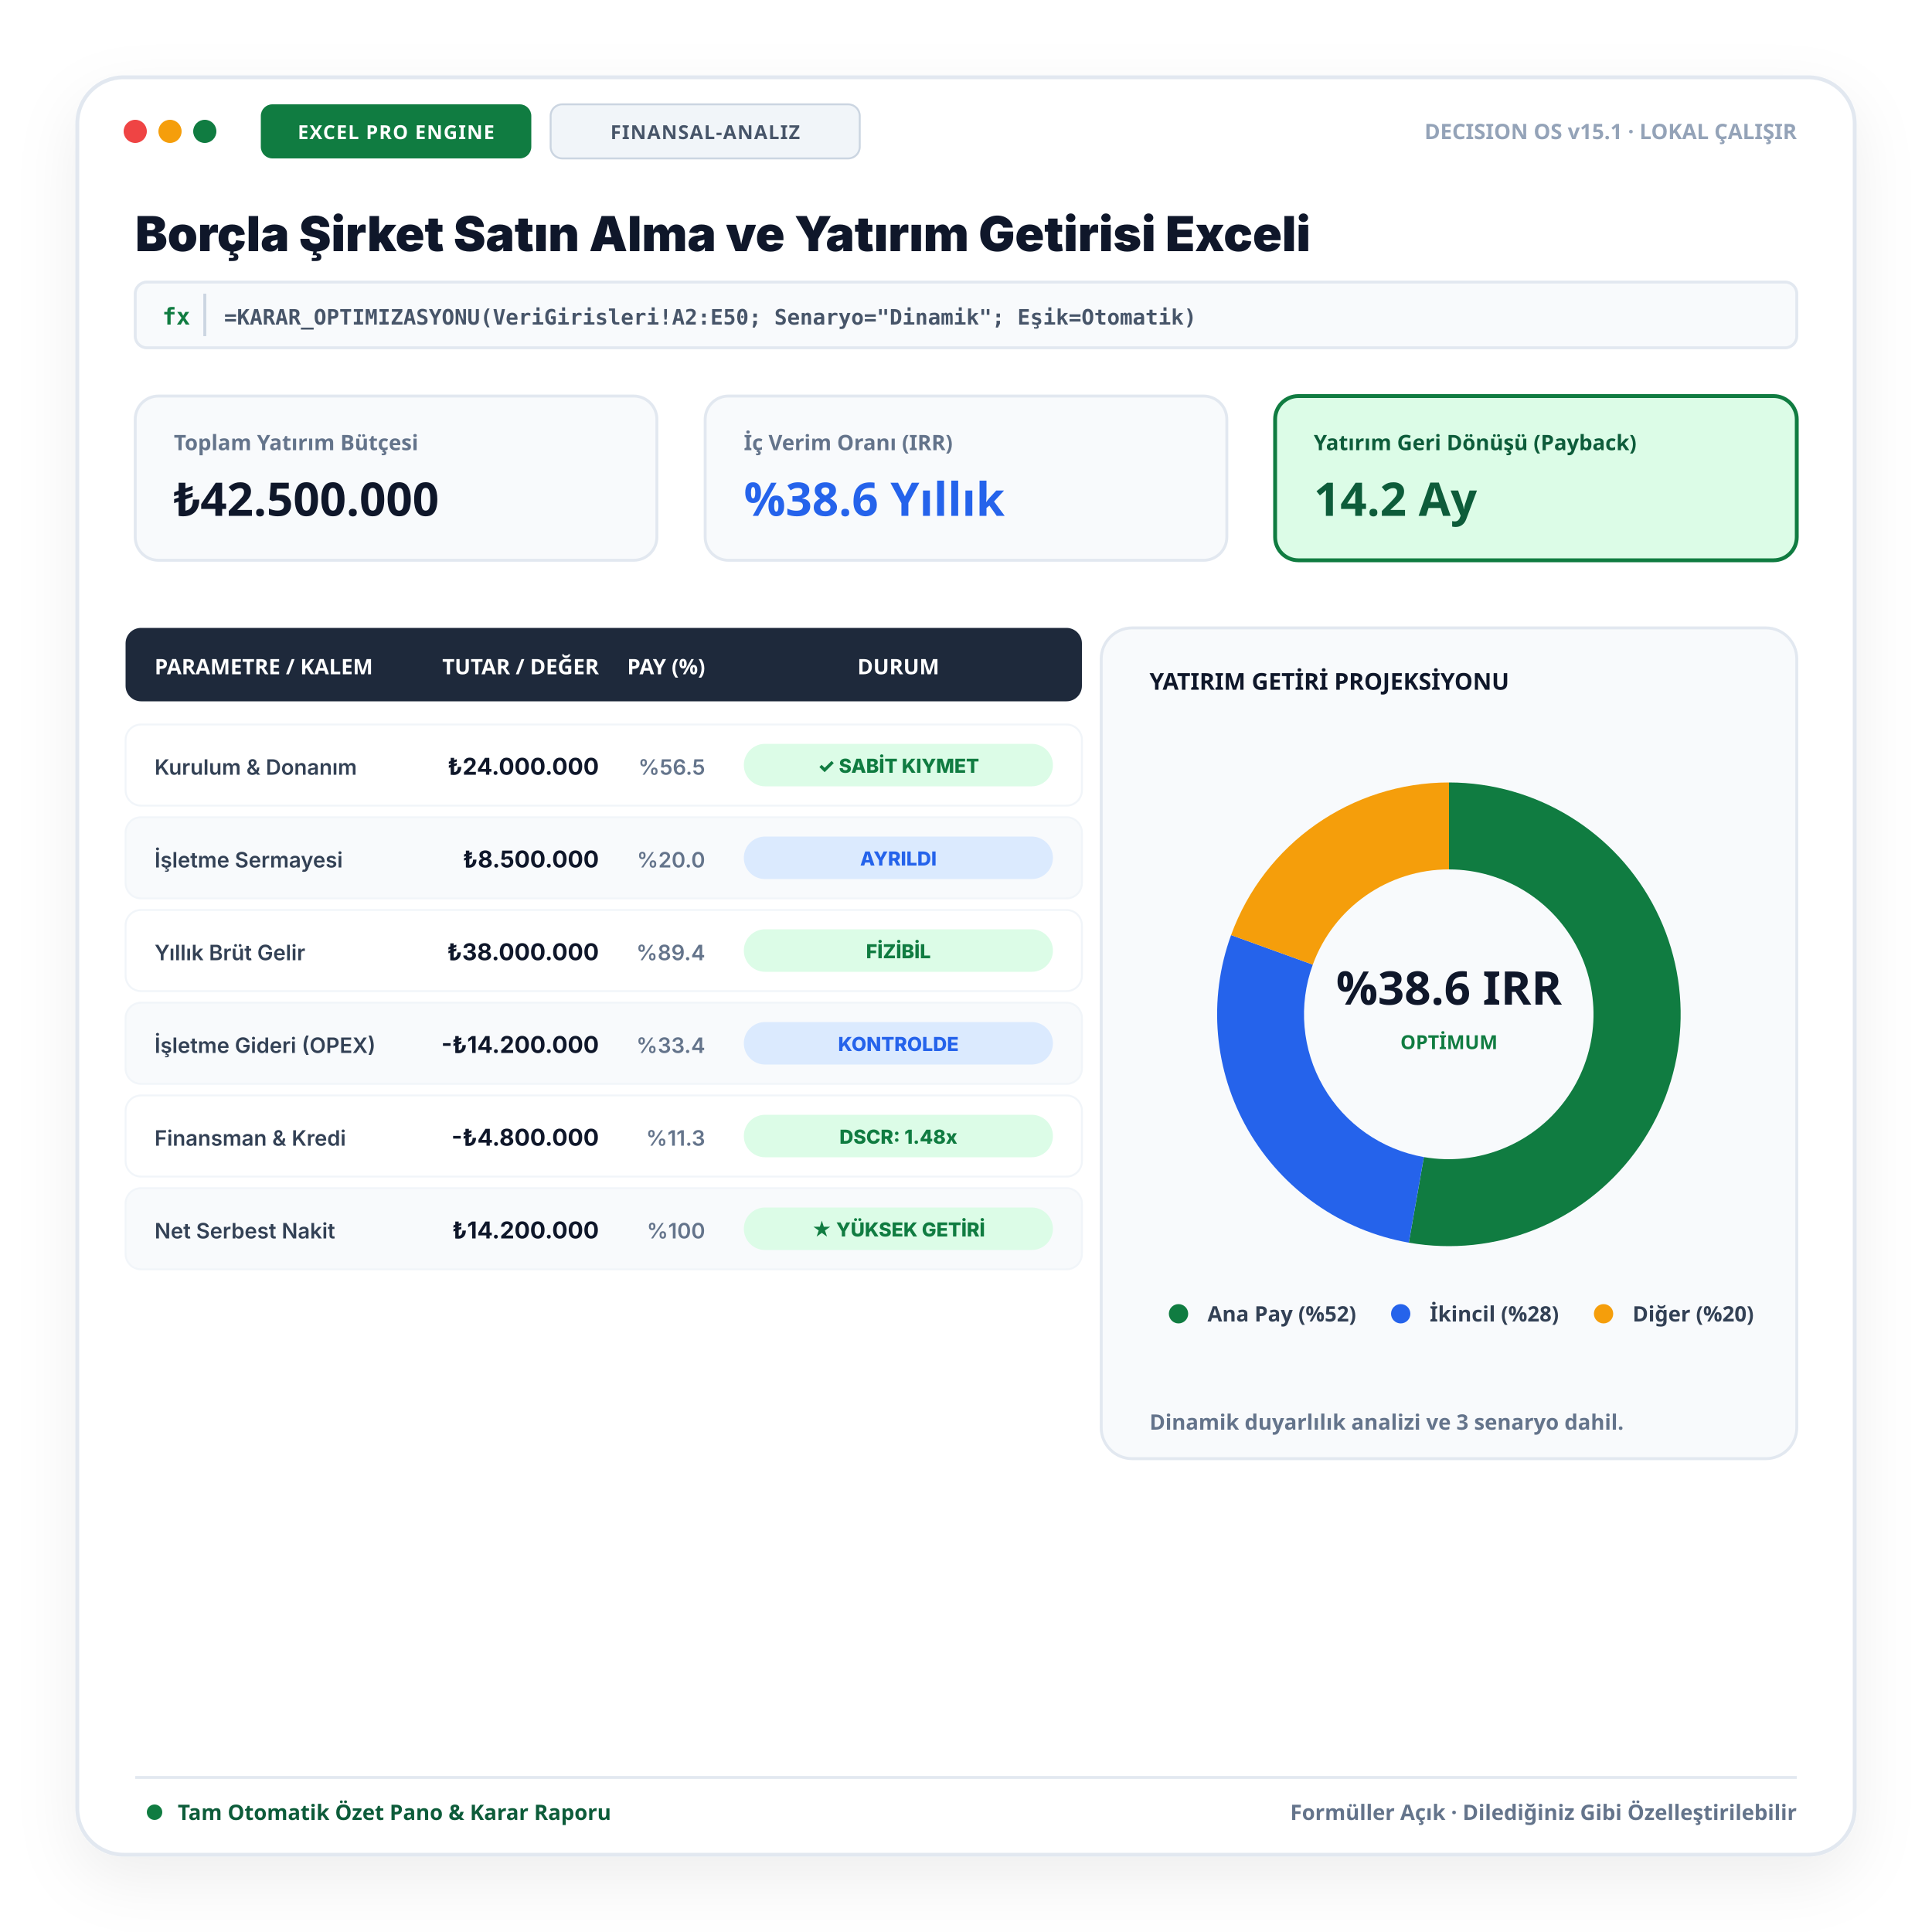
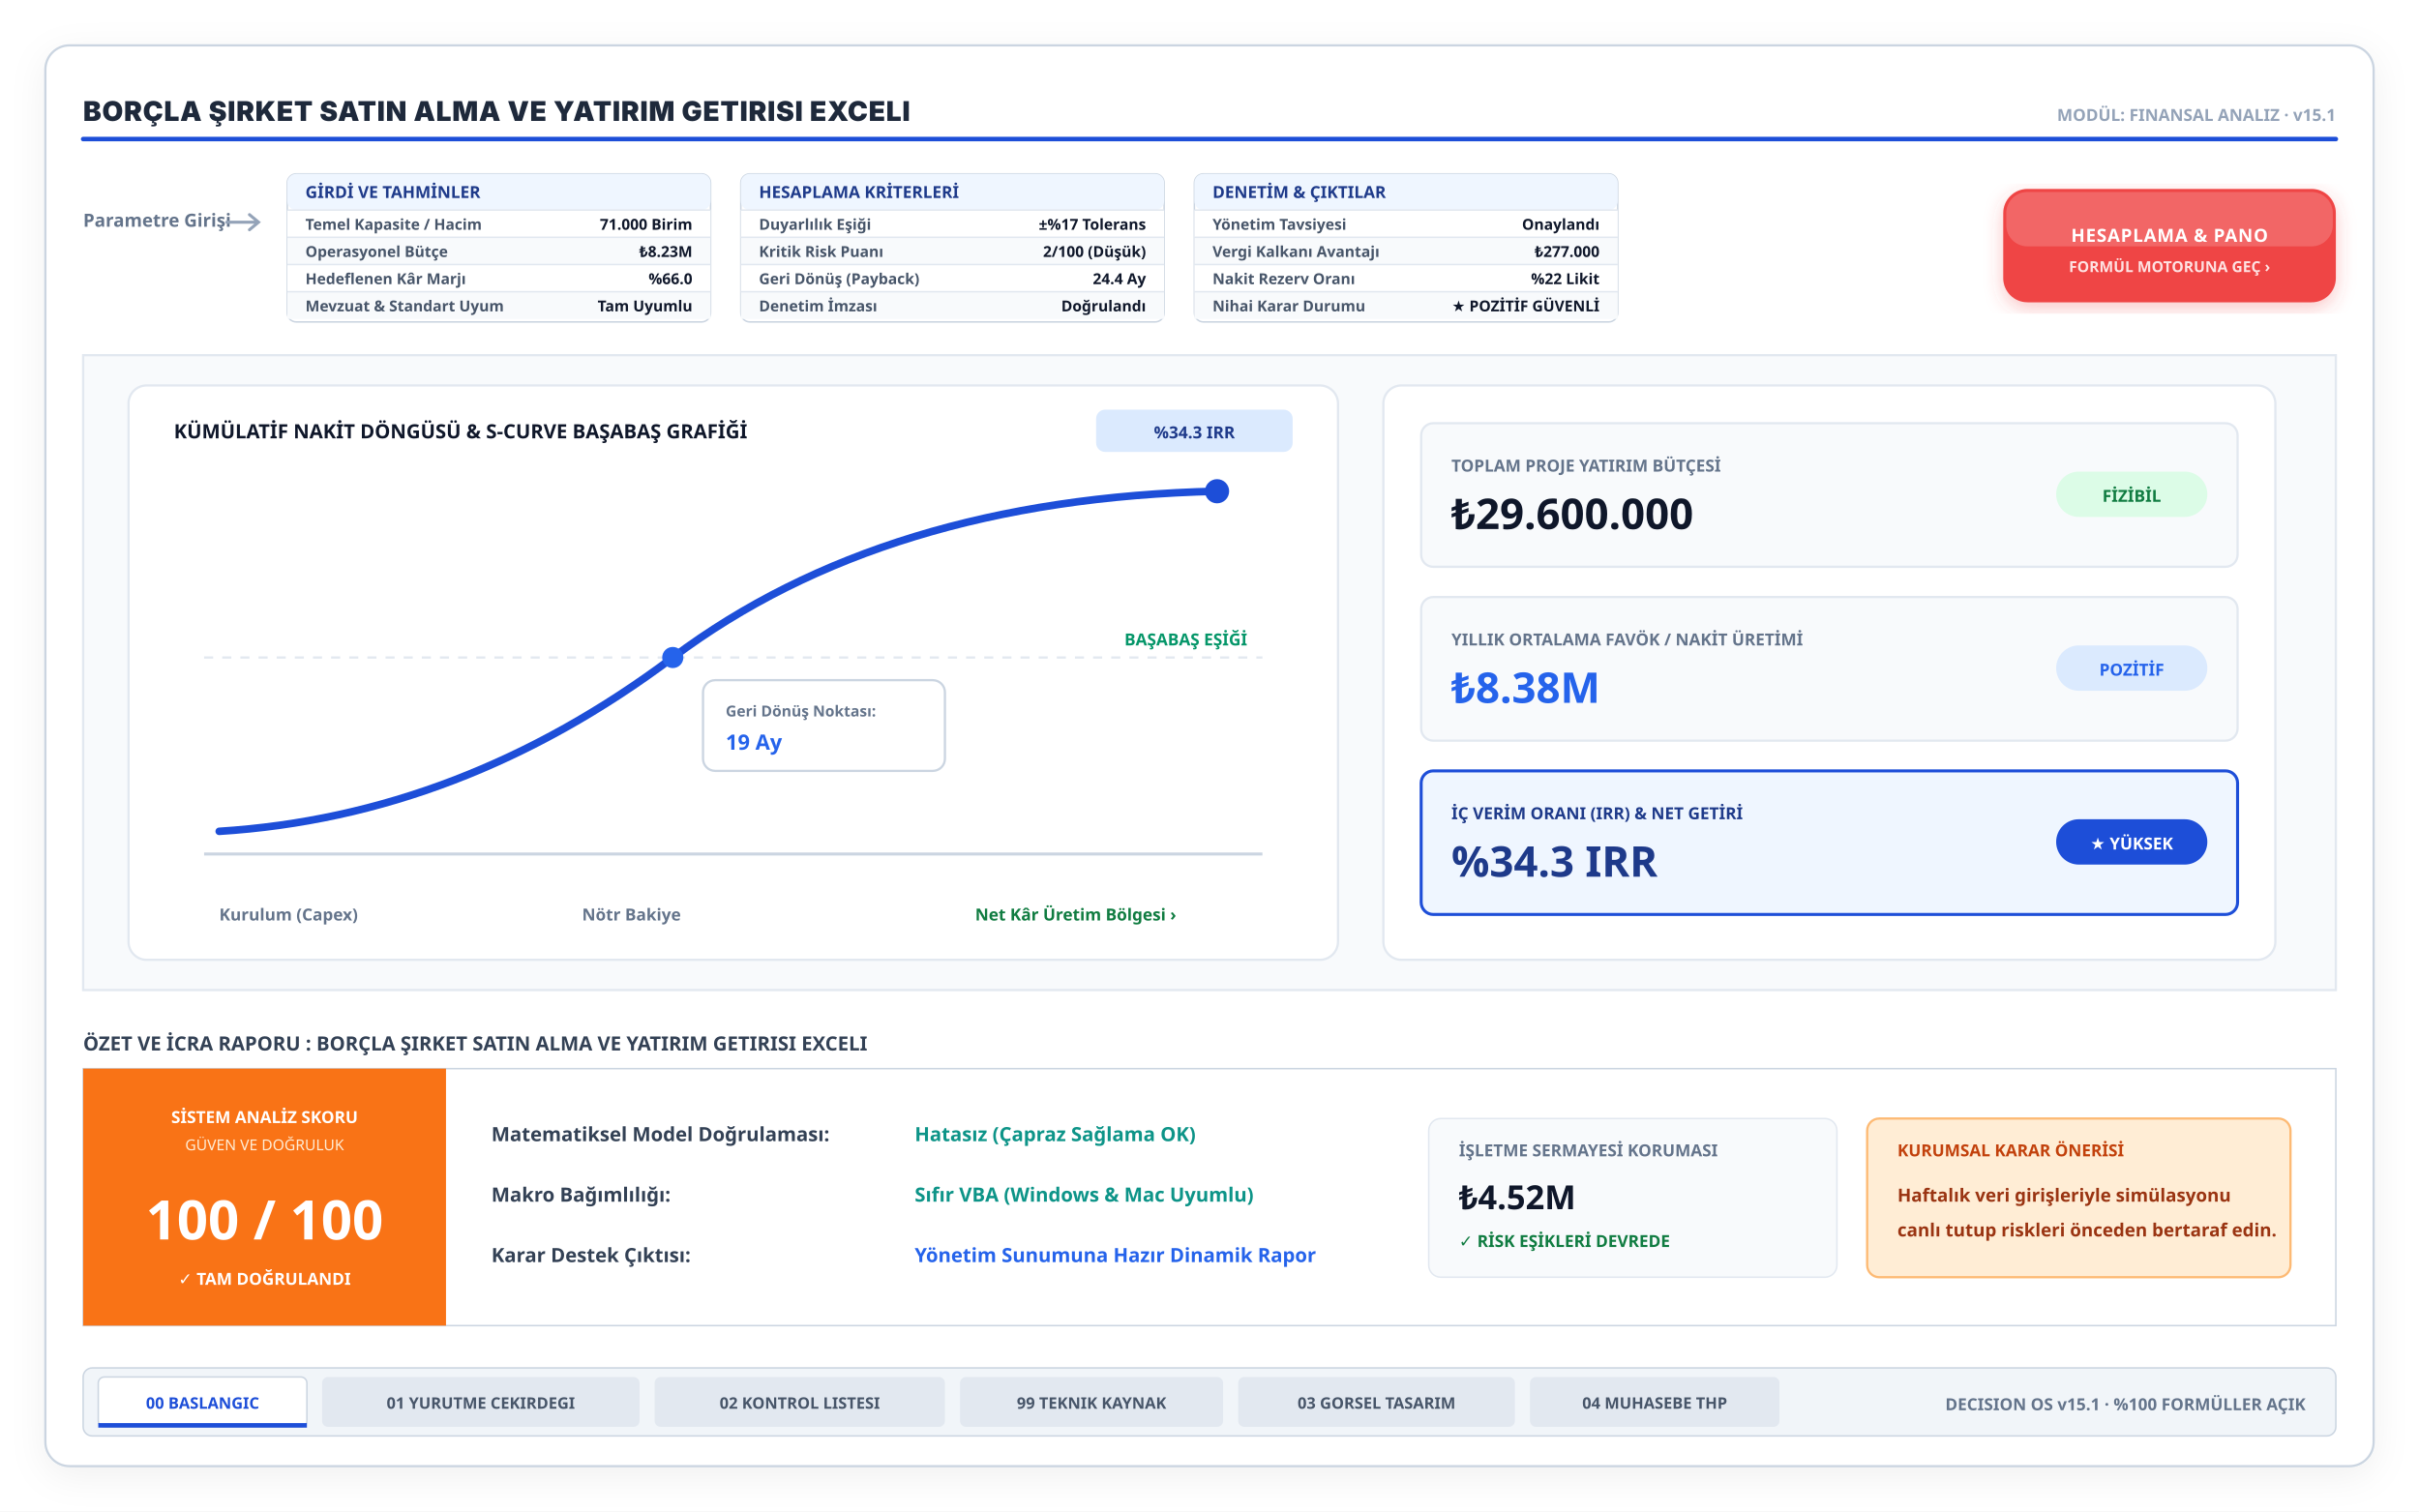
- <svg xmlns="http://www.w3.org/2000/svg" viewBox="0 0 1000 1000" width="100%" height="100%">
+ <svg xmlns="http://www.w3.org/2000/svg" viewBox="0 0 1600 1000" width="100%" height="100%">
  <defs>
-     <filter id="softCard" x="-10%" y="-10%" width="120%" height="120%">
-       <feDropShadow dx="0" dy="12" stdDeviation="16" flood-color="#0f172a" flood-opacity="0.07" />
+     <filter id="cardShadow" x="-5%" y="-5%" width="110%" height="110%">
+       <feDropShadow dx="0" dy="6" stdDeviation="12" flood-color="#0f172a" flood-opacity="0.06" />
+     </filter>
+     <filter id="btnShadow" x="-10%" y="-10%" width="120%" height="120%">
+       <feDropShadow dx="0" dy="4" stdDeviation="6" flood-color="#ef4444" flood-opacity="0.3" />
    </filter>
  </defs>
-   <rect width="1000" height="1000" fill="#ffffff" />
-   <rect x="40" y="40" width="920" height="920" rx="24" fill="#ffffff" stroke="#e2e8f0" stroke-width="2" filter="url(#softCard)" />
-   <g transform="translate(70, 68)">
-     <circle cx="0" cy="0" r="6" fill="#ef4444" />
-     <circle cx="18" cy="0" r="6" fill="#f59e0b" />
-     <circle cx="36" cy="0" r="6" fill="#107c41" />
-     <rect x="65" y="-14" width="140" height="28" rx="6" fill="#107c41" />
-     <text x="135" y="4" font-family="system-ui" font-size="10" font-weight="800" fill="#ffffff" text-anchor="middle" letter-spacing="0.5">EXCEL PRO ENGINE</text>
-     <rect x="215" y="-14" width="160" height="28" rx="6" fill="#f1f5f9" stroke="#cbd5e1" stroke-width="1" />
-     <text x="295" y="4" font-family="system-ui" font-size="10" font-weight="700" fill="#475569" text-anchor="middle" letter-spacing="0.5">FINANSAL-ANALIZ</text>
-     <text x="860" y="4" font-family="system-ui" font-size="11" font-weight="700" fill="#94a3b8" text-anchor="end">DECISION OS v15.1 · LOKAL ÇALIŞIR</text>
+   <rect width="1600" height="1000" fill="#ffffff" />
+   <rect x="30" y="30" width="1540" height="940" rx="16" fill="#ffffff" stroke="#cbd5e1" stroke-width="1.5" filter="url(#cardShadow)" />
+   <g transform="translate(55, 60)">
+     <text x="0" y="20" font-family="system-ui, -apple-system, sans-serif" font-size="18" font-weight="900" fill="#1e293b" letter-spacing="0.5">BORÇLA ŞIRKET SATIN ALMA VE YATIRIM GETIRISI EXCELI</text>
+     <text x="1490" y="20" font-family="system-ui" font-size="11" font-weight="700" fill="#94a3b8" text-anchor="end">MODÜL: FINANSAL ANALIZ · v15.1</text>
+     <line x1="0" y1="32" x2="1490" y2="32" stroke="#1d4ed8" stroke-width="3" stroke-linecap="round" />
  </g>
-   <g transform="translate(70, 130)">
-     <text x="0" y="0" font-family="system-ui, -apple-system, sans-serif" font-size="25" font-weight="900" fill="#0f172a">Borçla Şirket Satın Alma ve Yatırım Getirisi Exceli</text>
-     <rect x="0" y="16" width="860" height="34" rx="6" fill="#f8fafc" stroke="#e2e8f0" stroke-width="1.5" />
-     <text x="14" y="38" font-family="system-ui, monospace" font-size="12" font-weight="800" fill="#107c41">fx</text>
-     <line x1="36" y1="22" x2="36" y2="44" stroke="#cbd5e1" stroke-width="1.5" />
-     <text x="46" y="38" font-family="system-ui, monospace" font-size="11" font-weight="600" fill="#475569">=KARAR_OPTIMIZASYONU(VeriGirisleri!A2:E50; Senaryo="Dinamik"; Eşik=Otomatik)</text>
+   <g transform="translate(55, 115)">
+     <text x="0" y="35" font-family="system-ui, sans-serif" font-size="12" font-weight="700" fill="#64748b">Parametre Girişi</text>
+     <path d="M 95 32 L 115 32 M 110 27 L 116 32 L 110 37" stroke="#94a3b8" stroke-width="2" fill="none" stroke-linecap="round" />
+     <g transform="translate(135, 0)">
+       <rect width="280" height="98" rx="6" fill="#ffffff" stroke="#cbd5e1" stroke-width="1" />
+       <rect width="280" height="24" rx="6" fill="#eff6ff" />
+       <text x="12" y="16" font-family="system-ui" font-size="11" font-weight="800" fill="#1e3a8a">GİRDİ VE TAHMİNLER</text>
+       <rect x="0" y="24" width="280" height="18" fill="#ffffff" />
+       <line x1="0" y1="24" x2="280" y2="24" stroke="#e2e8f0" stroke-width="1" />
+       <text x="12" y="37" font-family="system-ui" font-size="10" font-weight="600" fill="#475569">Temel Kapasite / Hacim</text>
+       <text x="268" y="37" font-family="system-ui" font-size="10" font-weight="700" fill="#0f172a" text-anchor="end">71.000 Birim</text>
+       <rect x="0" y="42" width="280" height="18" fill="#f8fafc" />
+       <line x1="0" y1="42" x2="280" y2="42" stroke="#e2e8f0" stroke-width="1" />
+       <text x="12" y="55" font-family="system-ui" font-size="10" font-weight="600" fill="#475569">Operasyonel Bütçe</text>
+       <text x="268" y="55" font-family="system-ui" font-size="10" font-weight="700" fill="#0f172a" text-anchor="end">₺8.23M</text>
+       <rect x="0" y="60" width="280" height="18" fill="#ffffff" />
+       <line x1="0" y1="60" x2="280" y2="60" stroke="#e2e8f0" stroke-width="1" />
+       <text x="12" y="73" font-family="system-ui" font-size="10" font-weight="600" fill="#475569">Hedeflenen Kâr Marjı</text>
+       <text x="268" y="73" font-family="system-ui" font-size="10" font-weight="700" fill="#0f172a" text-anchor="end">%66.0</text>
+       <rect x="0" y="78" width="280" height="18" fill="#f8fafc" />
+       <line x1="0" y1="78" x2="280" y2="78" stroke="#e2e8f0" stroke-width="1" />
+       <text x="12" y="91" font-family="system-ui" font-size="10" font-weight="600" fill="#475569">Mevzuat &amp; Standart Uyum</text>
+       <text x="268" y="91" font-family="system-ui" font-size="10" font-weight="700" fill="#0f172a" text-anchor="end">Tam Uyumlu</text>
+     </g>
+     <g transform="translate(435, 0)">
+       <rect width="280" height="98" rx="6" fill="#ffffff" stroke="#cbd5e1" stroke-width="1" />
+       <rect width="280" height="24" rx="6" fill="#eff6ff" />
+       <text x="12" y="16" font-family="system-ui" font-size="11" font-weight="800" fill="#1e3a8a">HESAPLAMA KRİTERLERİ</text>
+       <rect x="0" y="24" width="280" height="18" fill="#ffffff" />
+       <line x1="0" y1="24" x2="280" y2="24" stroke="#e2e8f0" stroke-width="1" />
+       <text x="12" y="37" font-family="system-ui" font-size="10" font-weight="600" fill="#475569">Duyarlılık Eşiği</text>
+       <text x="268" y="37" font-family="system-ui" font-size="10" font-weight="700" fill="#0f172a" text-anchor="end">±%17 Tolerans</text>
+       <rect x="0" y="42" width="280" height="18" fill="#f8fafc" />
+       <line x1="0" y1="42" x2="280" y2="42" stroke="#e2e8f0" stroke-width="1" />
+       <text x="12" y="55" font-family="system-ui" font-size="10" font-weight="600" fill="#475569">Kritik Risk Puanı</text>
+       <text x="268" y="55" font-family="system-ui" font-size="10" font-weight="700" fill="#0f172a" text-anchor="end">2/100 (Düşük)</text>
+       <rect x="0" y="60" width="280" height="18" fill="#ffffff" />
+       <line x1="0" y1="60" x2="280" y2="60" stroke="#e2e8f0" stroke-width="1" />
+       <text x="12" y="73" font-family="system-ui" font-size="10" font-weight="600" fill="#475569">Geri Dönüş (Payback)</text>
+       <text x="268" y="73" font-family="system-ui" font-size="10" font-weight="700" fill="#0f172a" text-anchor="end">24.4 Ay</text>
+       <rect x="0" y="78" width="280" height="18" fill="#f8fafc" />
+       <line x1="0" y1="78" x2="280" y2="78" stroke="#e2e8f0" stroke-width="1" />
+       <text x="12" y="91" font-family="system-ui" font-size="10" font-weight="600" fill="#475569">Denetim İmzası</text>
+       <text x="268" y="91" font-family="system-ui" font-size="10" font-weight="700" fill="#0f172a" text-anchor="end">Doğrulandı</text>
+     </g>
+     <g transform="translate(735, 0)">
+       <rect width="280" height="98" rx="6" fill="#ffffff" stroke="#cbd5e1" stroke-width="1" />
+       <rect width="280" height="24" rx="6" fill="#eff6ff" />
+       <text x="12" y="16" font-family="system-ui" font-size="11" font-weight="800" fill="#1e3a8a">DENETİM &amp; ÇIKTILAR</text>
+       <rect x="0" y="24" width="280" height="18" fill="#ffffff" />
+       <line x1="0" y1="24" x2="280" y2="24" stroke="#e2e8f0" stroke-width="1" />
+       <text x="12" y="37" font-family="system-ui" font-size="10" font-weight="600" fill="#475569">Yönetim Tavsiyesi</text>
+       <text x="268" y="37" font-family="system-ui" font-size="10" font-weight="700" fill="#0f172a" text-anchor="end">Onaylandı</text>
+       <rect x="0" y="42" width="280" height="18" fill="#f8fafc" />
+       <line x1="0" y1="42" x2="280" y2="42" stroke="#e2e8f0" stroke-width="1" />
+       <text x="12" y="55" font-family="system-ui" font-size="10" font-weight="600" fill="#475569">Vergi Kalkanı Avantajı</text>
+       <text x="268" y="55" font-family="system-ui" font-size="10" font-weight="700" fill="#0f172a" text-anchor="end">₺277.000</text>
+       <rect x="0" y="60" width="280" height="18" fill="#ffffff" />
+       <line x1="0" y1="60" x2="280" y2="60" stroke="#e2e8f0" stroke-width="1" />
+       <text x="12" y="73" font-family="system-ui" font-size="10" font-weight="600" fill="#475569">Nakit Rezerv Oranı</text>
+       <text x="268" y="73" font-family="system-ui" font-size="10" font-weight="700" fill="#0f172a" text-anchor="end">%22 Likit</text>
+       <rect x="0" y="78" width="280" height="18" fill="#f8fafc" />
+       <line x1="0" y1="78" x2="280" y2="78" stroke="#e2e8f0" stroke-width="1" />
+       <text x="12" y="91" font-family="system-ui" font-size="10" font-weight="600" fill="#475569">Nihai Karar Durumu</text>
+       <text x="268" y="91" font-family="system-ui" font-size="10" font-weight="700" fill="#0f172a" text-anchor="end">★ POZİTİF GÜVENLİ</text>
+     </g>
+     <g transform="translate(1270, 10)" filter="url(#btnShadow)">
+       <rect width="220" height="75" rx="16" fill="#ef4444" />
+       <rect x="2" y="2" width="216" height="36" rx="14" fill="#ffffff" fill-opacity="0.18" />
+       <text x="110" y="35" font-family="system-ui, sans-serif" font-size="12" font-weight="900" fill="#ffffff" text-anchor="middle" letter-spacing="0.5">HESAPLAMA &amp; PANO</text>
+       <text x="110" y="55" font-family="system-ui, sans-serif" font-size="10" font-weight="700" fill="#fee2e2" text-anchor="middle">FORMÜL MOTORUNA GEÇ ›</text>
+     </g>
  </g>
-   <g transform="translate(70, 205)">
-     <rect x="0" y="0" width="270" height="85" rx="12" fill="#f8fafc" stroke="#e2e8f0" stroke-width="1.5" />
-     <text x="20" y="28" font-family="system-ui" font-size="11" font-weight="700" fill="#64748b">Toplam Yatırım Bütçesi</text>
-     <text x="20" y="62" font-family="system-ui" font-size="24" font-weight="900" fill="#0f172a">₺42.500.000</text>
-     <rect x="295" y="0" width="270" height="85" rx="12" fill="#f8fafc" stroke="#e2e8f0" stroke-width="1.5" />
-     <text x="315" y="28" font-family="system-ui" font-size="11" font-weight="700" fill="#64748b">İç Verim Oranı (IRR)</text>
-     <text x="315" y="62" font-family="system-ui" font-size="24" font-weight="900" fill="#2563eb">%38.6 Yıllık</text>
-     <rect x="590" y="0" width="270" height="85" rx="12" fill="#dcfce7" stroke="#107c41" stroke-width="2" />
-     <text x="610" y="28" font-family="system-ui" font-size="11" font-weight="800" fill="#0d5c3a">Yatırım Geri Dönüşü (Payback)</text>
-     <text x="610" y="62" font-family="system-ui" font-size="24" font-weight="900" fill="#0d5c3a">14.2 Ay</text>
+   <g transform="translate(55, 235)">
+     <rect width="1490" height="420" fill="#f8fafc" stroke="#e2e8f0" stroke-width="1.5" />
+     <g transform="translate(30, 20)">
+       <rect width="800" height="380" rx="12" fill="#ffffff" stroke="#e2e8f0" stroke-width="1.5" />
+       <text x="30" y="35" font-family="system-ui" font-size="13" font-weight="800" fill="#0f172a">KÜMÜLATİF NAKİT DÖNGÜSÜ &amp; S-CURVE BAŞABAŞ GRAFİĞİ</text>
+       <rect x="640" y="16" width="130" height="28" rx="6" fill="#dbeafe" />
+       <text x="705" y="35" font-family="system-ui" font-size="11" font-weight="800" fill="#1e3a8a" text-anchor="middle">%34.3 IRR</text>
+       <line x1="50" y1="310" x2="750" y2="310" stroke="#cbd5e1" stroke-width="2" />
+       <line x1="50" y1="180" x2="750" y2="180" stroke="#e2e8f0" stroke-width="1.5" stroke-dasharray="6 6" />
+       <text x="740" y="172" font-family="system-ui" font-size="11" font-weight="800" fill="#059669" text-anchor="end">BAŞABAŞ EŞİĞİ</text>
+       <path d="M 60 295 Q 220 285 360 180 T 720 70" fill="none" stroke="#1d4ed8" stroke-width="5" stroke-linecap="round" />
+       <circle cx="720" cy="70" r="8" fill="#1d4ed8" />
+       <circle cx="360" cy="180" r="7" fill="#2563eb" />
+       <g transform="translate(380, 195)">
+         <rect width="160" height="60" rx="8" fill="#ffffff" stroke="#cbd5e1" stroke-width="1.5" />
+         <text x="15" y="24" font-family="system-ui" font-size="10" font-weight="700" fill="#64748b">Geri Dönüş Noktası:</text>
+         <text x="15" y="46" font-family="system-ui" font-size="14" font-weight="900" fill="#2563eb">19 Ay</text>
+       </g>
+       <g transform="translate(60, 340)">
+         <text x="0" y="14" font-family="system-ui" font-size="11" font-weight="700" fill="#64748b">Kurulum (Capex)</text>
+         <text x="240" y="14" font-family="system-ui" font-size="11" font-weight="700" fill="#64748b">Nötr Bakiye</text>
+         <text x="500" y="14" font-family="system-ui" font-size="11" font-weight="800" fill="#107c41">Net Kâr Üretim Bölgesi ›</text>
+       </g>
+     </g>
+     <g transform="translate(860, 20)">
+       <rect width="590" height="380" rx="12" fill="#ffffff" stroke="#e2e8f0" stroke-width="1.5" />
+       <g transform="translate(25, 25)">
+         <rect width="540" height="95" rx="8" fill="#f8fafc" stroke="#e2e8f0" stroke-width="1.5" />
+         <text x="20" y="32" font-family="system-ui" font-size="11" font-weight="700" fill="#64748b">TOPLAM PROJE YATIRIM BÜTÇESİ</text>
+         <text x="20" y="70" font-family="system-ui" font-size="28" font-weight="900" fill="#0f172a">₺29.600.000</text>
+         <rect x="420" y="32" width="100" height="30" rx="15" fill="#dcfce7" />
+         <text x="470" y="52" font-family="system-ui" font-size="11" font-weight="800" fill="#107c41" text-anchor="middle">FİZİBİL</text>
+       </g>
+       <g transform="translate(25, 140)">
+         <rect width="540" height="95" rx="8" fill="#f8fafc" stroke="#e2e8f0" stroke-width="1.5" />
+         <text x="20" y="32" font-family="system-ui" font-size="11" font-weight="700" fill="#64748b">YILLIK ORTALAMA FAVÖK / NAKİT ÜRETİMİ</text>
+         <text x="20" y="70" font-family="system-ui" font-size="28" font-weight="900" fill="#2563eb">₺8.38M</text>
+         <rect x="420" y="32" width="100" height="30" rx="15" fill="#dbeafe" />
+         <text x="470" y="52" font-family="system-ui" font-size="11" font-weight="800" fill="#2563eb" text-anchor="middle">POZİTİF</text>
+       </g>
+       <g transform="translate(25, 255)">
+         <rect width="540" height="95" rx="8" fill="#eff6ff" stroke="#1d4ed8" stroke-width="2" />
+         <text x="20" y="32" font-family="system-ui" font-size="11" font-weight="800" fill="#1e3a8a">İÇ VERİM ORANI (IRR) &amp; NET GETİRİ</text>
+         <text x="20" y="70" font-family="system-ui" font-size="28" font-weight="900" fill="#1e3a8a">%34.3 IRR</text>
+         <rect x="420" y="32" width="100" height="30" rx="15" fill="#1d4ed8" />
+         <text x="470" y="52" font-family="system-ui" font-size="11" font-weight="900" fill="#ffffff" text-anchor="middle">★ YÜKSEK</text>
+       </g>
+     </g>
  </g>
-   <rect x="65" y="325" width="495" height="38" rx="8" fill="#1e293b" />
-   <text x="80" y="349" font-family="system-ui" font-size="11" font-weight="800" fill="#ffffff">PARAMETRE / KALEM</text>
-   <text x="310" y="349" font-family="system-ui" font-size="11" font-weight="800" fill="#ffffff" text-anchor="end">TUTAR / DEĞER</text>
-   <text x="365" y="349" font-family="system-ui" font-size="11" font-weight="800" fill="#ffffff" text-anchor="end">PAY (%)</text>
-   <text x="465" y="349" font-family="system-ui" font-size="11" font-weight="800" fill="#ffffff" text-anchor="middle">DURUM</text>
-   <rect x="65" y="375" width="495" height="42" rx="8" fill="#ffffff" stroke="#f1f5f9" stroke-width="1" />
-   <text x="80" y="401" font-family="system-ui, -apple-system, sans-serif" font-size="11" font-weight="600" fill="#334155">Kurulum &amp; Donanım</text>
-   <text x="310" y="401" font-family="system-ui, -apple-system, sans-serif" font-size="12" font-weight="700" fill="#0f172a" text-anchor="end">₺24.000.000</text>
-   <text x="365" y="401" font-family="system-ui, -apple-system, sans-serif" font-size="11" font-weight="600" fill="#64748b" text-anchor="end">%56.5</text>
-   <rect x="385" y="385" width="160" height="22" rx="11" fill="#dcfce7" />
-   <text x="465" y="400" font-family="system-ui, -apple-system, sans-serif" font-size="10" font-weight="800" fill="#107c41" text-anchor="middle">✓ SABİT KIYMET</text>
-   <rect x="65" y="423" width="495" height="42" rx="8" fill="#f8fafc" stroke="#f1f5f9" stroke-width="1" />
-   <text x="80" y="449" font-family="system-ui, -apple-system, sans-serif" font-size="11" font-weight="600" fill="#334155">İşletme Sermayesi</text>
-   <text x="310" y="449" font-family="system-ui, -apple-system, sans-serif" font-size="12" font-weight="700" fill="#0f172a" text-anchor="end">₺8.500.000</text>
-   <text x="365" y="449" font-family="system-ui, -apple-system, sans-serif" font-size="11" font-weight="600" fill="#64748b" text-anchor="end">%20.0</text>
-   <rect x="385" y="433" width="160" height="22" rx="11" fill="#dbeafe" />
-   <text x="465" y="448" font-family="system-ui, -apple-system, sans-serif" font-size="10" font-weight="800" fill="#2563eb" text-anchor="middle">AYRILDI</text>
-   <rect x="65" y="471" width="495" height="42" rx="8" fill="#ffffff" stroke="#f1f5f9" stroke-width="1" />
-   <text x="80" y="497" font-family="system-ui, -apple-system, sans-serif" font-size="11" font-weight="600" fill="#334155">Yıllık Brüt Gelir</text>
-   <text x="310" y="497" font-family="system-ui, -apple-system, sans-serif" font-size="12" font-weight="700" fill="#0f172a" text-anchor="end">₺38.000.000</text>
-   <text x="365" y="497" font-family="system-ui, -apple-system, sans-serif" font-size="11" font-weight="600" fill="#64748b" text-anchor="end">%89.4</text>
-   <rect x="385" y="481" width="160" height="22" rx="11" fill="#dcfce7" />
-   <text x="465" y="496" font-family="system-ui, -apple-system, sans-serif" font-size="10" font-weight="800" fill="#107c41" text-anchor="middle">FİZİBİL</text>
-   <rect x="65" y="519" width="495" height="42" rx="8" fill="#f8fafc" stroke="#f1f5f9" stroke-width="1" />
-   <text x="80" y="545" font-family="system-ui, -apple-system, sans-serif" font-size="11" font-weight="600" fill="#334155">İşletme Gideri (OPEX)</text>
-   <text x="310" y="545" font-family="system-ui, -apple-system, sans-serif" font-size="12" font-weight="700" fill="#0f172a" text-anchor="end">-₺14.200.000</text>
-   <text x="365" y="545" font-family="system-ui, -apple-system, sans-serif" font-size="11" font-weight="600" fill="#64748b" text-anchor="end">%33.4</text>
-   <rect x="385" y="529" width="160" height="22" rx="11" fill="#dbeafe" />
-   <text x="465" y="544" font-family="system-ui, -apple-system, sans-serif" font-size="10" font-weight="800" fill="#2563eb" text-anchor="middle">KONTROLDE</text>
-   <rect x="65" y="567" width="495" height="42" rx="8" fill="#ffffff" stroke="#f1f5f9" stroke-width="1" />
-   <text x="80" y="593" font-family="system-ui, -apple-system, sans-serif" font-size="11" font-weight="600" fill="#334155">Finansman &amp; Kredi</text>
-   <text x="310" y="593" font-family="system-ui, -apple-system, sans-serif" font-size="12" font-weight="700" fill="#0f172a" text-anchor="end">-₺4.800.000</text>
-   <text x="365" y="593" font-family="system-ui, -apple-system, sans-serif" font-size="11" font-weight="600" fill="#64748b" text-anchor="end">%11.3</text>
-   <rect x="385" y="577" width="160" height="22" rx="11" fill="#dcfce7" />
-   <text x="465" y="592" font-family="system-ui, -apple-system, sans-serif" font-size="10" font-weight="800" fill="#107c41" text-anchor="middle">DSCR: 1.48x</text>
-   <rect x="65" y="615" width="495" height="42" rx="8" fill="#f8fafc" stroke="#f1f5f9" stroke-width="1" />
-   <text x="80" y="641" font-family="system-ui, -apple-system, sans-serif" font-size="11" font-weight="600" fill="#334155">Net Serbest Nakit</text>
-   <text x="310" y="641" font-family="system-ui, -apple-system, sans-serif" font-size="12" font-weight="700" fill="#0f172a" text-anchor="end">₺14.200.000</text>
-   <text x="365" y="641" font-family="system-ui, -apple-system, sans-serif" font-size="11" font-weight="600" fill="#64748b" text-anchor="end">%100</text>
-   <rect x="385" y="625" width="160" height="22" rx="11" fill="#dcfce7" />
-   <text x="465" y="640" font-family="system-ui, -apple-system, sans-serif" font-size="10" font-weight="800" fill="#107c41" text-anchor="middle">★ YÜKSEK GETİRİ</text>
-   <g transform="translate(570, 325)">
-     <rect width="360" height="430" rx="16" fill="#f8fafc" stroke="#e2e8f0" stroke-width="1.5" />
-     <text x="25" y="32" font-family="system-ui" font-size="12" font-weight="800" fill="#0f172a">YATIRIM GETİRİ PROJEKSİYONU</text>
-     <path d="M 159.2 318.2 A 120 120 0 1 0 180.0 80.0 L 180.0 125.0 A 75 75 0 1 1 167.0 273.9 Z" fill="#107c41" />
-     <path d="M 67.2 159.0 A 120 120 0 0 0 159.2 318.2 L 167.0 273.9 A 75 75 0 0 1 109.5 174.3 Z" fill="#2563eb" />
-     <path d="M 180.0 80.0 A 120 120 0 0 0 67.2 159.0 L 109.5 174.3 A 75 75 0 0 1 180.0 125.0 Z" fill="#f59e0b" />
-     <text x="180" y="195" font-family="system-ui" font-size="24" font-weight="900" fill="#0f172a" text-anchor="middle">%38.6 IRR</text>
-     <text x="180" y="218" font-family="system-ui" font-size="10" font-weight="800" fill="#107c41" text-anchor="middle">OPTİMUM</text>
-     <g transform="translate(30, 345)">
-       <circle cx="10" cy="10" r="5" fill="#107c41" />
-       <text x="25" y="14" font-family="system-ui" font-size="11" font-weight="600" fill="#334155">Ana Pay (%52)</text>
-       <circle cx="125" cy="10" r="5" fill="#2563eb" />
-       <text x="140" y="14" font-family="system-ui" font-size="11" font-weight="600" fill="#334155">İkincil (%28)</text>
-       <circle cx="230" cy="10" r="5" fill="#f59e0b" />
-       <text x="245" y="14" font-family="system-ui" font-size="11" font-weight="600" fill="#334155">Diğer (%20)</text>
+   <g transform="translate(55, 675)">
+     <text x="0" y="20" font-family="system-ui" font-size="13" font-weight="800" fill="#334155">ÖZET VE İCRA RAPORU : BORÇLA ŞIRKET SATIN ALMA VE YATIRIM GETIRISI EXCELI</text>
+     <rect x="0" y="32" width="1490" height="170" fill="#ffffff" stroke="#cbd5e1" stroke-width="1" />
+     <rect x="0" y="32" width="240" height="170" fill="#f97316" />
+     <text x="120" y="68" font-family="system-ui" font-size="11" font-weight="800" fill="#ffffff" text-anchor="middle">SİSTEM ANALİZ SKORU</text>
+     <text x="120" y="86" font-family="system-ui" font-size="10" fill="#ffedd5" text-anchor="middle">GÜVEN VE DOĞRULUK</text>
+     <text x="120" y="145" font-family="system-ui" font-size="36" font-weight="900" fill="#ffffff" text-anchor="middle">100 / 100</text>
+     <text x="120" y="175" font-family="system-ui" font-size="11" font-weight="700" fill="#ffffff" text-anchor="middle">✓ TAM DOĞRULANDI</text>
+     <g transform="translate(270, 55)">
+       <text x="0" y="25" font-family="system-ui" font-size="13" font-weight="700" fill="#334155">Matematiksel Model Doğrulaması:</text>
+       <text x="280" y="25" font-family="system-ui" font-size="13" font-weight="800" fill="#0d9488">Hatasız (Çapraz Sağlama OK)</text>
+       <text x="0" y="65" font-family="system-ui" font-size="13" font-weight="700" fill="#334155">Makro Bağımlılığı:</text>
+       <text x="280" y="65" font-family="system-ui" font-size="13" font-weight="800" fill="#0d9488">Sıfır VBA (Windows &amp; Mac Uyumlu)</text>
+       <text x="0" y="105" font-family="system-ui" font-size="13" font-weight="700" fill="#334155">Karar Destek Çıktısı:</text>
+       <text x="280" y="105" font-family="system-ui" font-size="13" font-weight="800" fill="#2563eb">Yönetim Sunumuna Hazır Dinamik Rapor</text>
+       <rect x="620" y="10" width="270" height="105" rx="8" fill="#f8fafc" stroke="#e2e8f0" stroke-width="1" />
+       <text x="640" y="35" font-family="system-ui" font-size="11" font-weight="700" fill="#64748b">İŞLETME SERMAYESİ KORUMASI</text>
+       <text x="640" y="70" font-family="system-ui" font-size="22" font-weight="900" fill="#0f172a">₺4.52M</text>
+       <text x="640" y="95" font-family="system-ui" font-size="11" font-weight="800" fill="#107c41">✓ RİSK EŞİKLERİ DEVREDE</text>
+       <rect x="910" y="10" width="280" height="105" rx="8" fill="#ffedd5" stroke="#fdba74" stroke-width="1.5" />
+       <text x="930" y="35" font-family="system-ui" font-size="11" font-weight="800" fill="#c2410c">KURUMSAL KARAR ÖNERİSİ</text>
+       <text x="930" y="65" font-family="system-ui" font-size="12" font-weight="800" fill="#9a3412">Haftalık veri girişleriyle simülasyonu</text>
+       <text x="930" y="88" font-family="system-ui" font-size="12" font-weight="800" fill="#9a3412">canlı tutup riskleri önceden bertaraf edin.</text>
    </g>
-     <text x="25" y="415" font-family="system-ui" font-size="11" font-weight="600" fill="#64748b">Dinamik duyarlılık analizi ve 3 senaryo dahil.</text>
  </g>
-   <g transform="translate(70, 920)">
-     <line x1="0" y1="0" x2="860" y2="0" stroke="#e2e8f0" stroke-width="1.5" />
-     <circle cx="10" cy="18" r="4" fill="#107c41" />
-     <text x="22" y="22" font-family="system-ui" font-size="11" font-weight="700" fill="#0d5c3a">Tam Otomatik Özet Pano &amp; Karar Raporu</text>
-     <text x="860" y="22" font-family="system-ui" font-size="11" font-weight="600" fill="#64748b" text-anchor="end">Formüller Açık · Dilediğiniz Gibi Özelleştirilebilir</text>
+   <g transform="translate(55, 905)">
+     <rect width="1490" height="45" rx="6" fill="#f1f5f9" stroke="#cbd5e1" stroke-width="1" />
+     <rect x="10" y="6" width="138" height="33" rx="4" fill="#ffffff" stroke="#cbd5e1" stroke-width="1" />
+     <line x1="10" y1="38" x2="148" y2="38" stroke="#1d4ed8" stroke-width="3" />
+     <text x="79" y="27" font-family="system-ui" font-size="10.5" font-weight="800" fill="#1d4ed8" text-anchor="middle">00 BASLANGIC</text>
+     <rect x="158" y="6" width="210" height="33" rx="4" fill="#e2e8f0" />
+     <text x="263" y="27" font-family="system-ui" font-size="10.5" font-weight="700" fill="#475569" text-anchor="middle">01 YURUTME CEKIRDEGI</text>
+     <rect x="378" y="6" width="192" height="33" rx="4" fill="#e2e8f0" />
+     <text x="474" y="27" font-family="system-ui" font-size="10.5" font-weight="700" fill="#475569" text-anchor="middle">02 KONTROL LISTESI</text>
+     <rect x="580" y="6" width="174" height="33" rx="4" fill="#e2e8f0" />
+     <text x="667" y="27" font-family="system-ui" font-size="10.5" font-weight="700" fill="#475569" text-anchor="middle">99 TEKNIK KAYNAK</text>
+     <rect x="764" y="6" width="183" height="33" rx="4" fill="#e2e8f0" />
+     <text x="855.5" y="27" font-family="system-ui" font-size="10.5" font-weight="700" fill="#475569" text-anchor="middle">03 GORSEL TASARIM</text>
+     <rect x="957" y="6" width="165" height="33" rx="4" fill="#e2e8f0" />
+     <text x="1039.5" y="27" font-family="system-ui" font-size="10.5" font-weight="700" fill="#475569" text-anchor="middle">04 MUHASEBE THP</text>
+     <text x="1470" y="28" font-family="system-ui" font-size="11" font-weight="800" fill="#64748b" text-anchor="end">DECISION OS v15.1 · %100 FORMÜLLER AÇIK</text>
  </g>
</svg>
